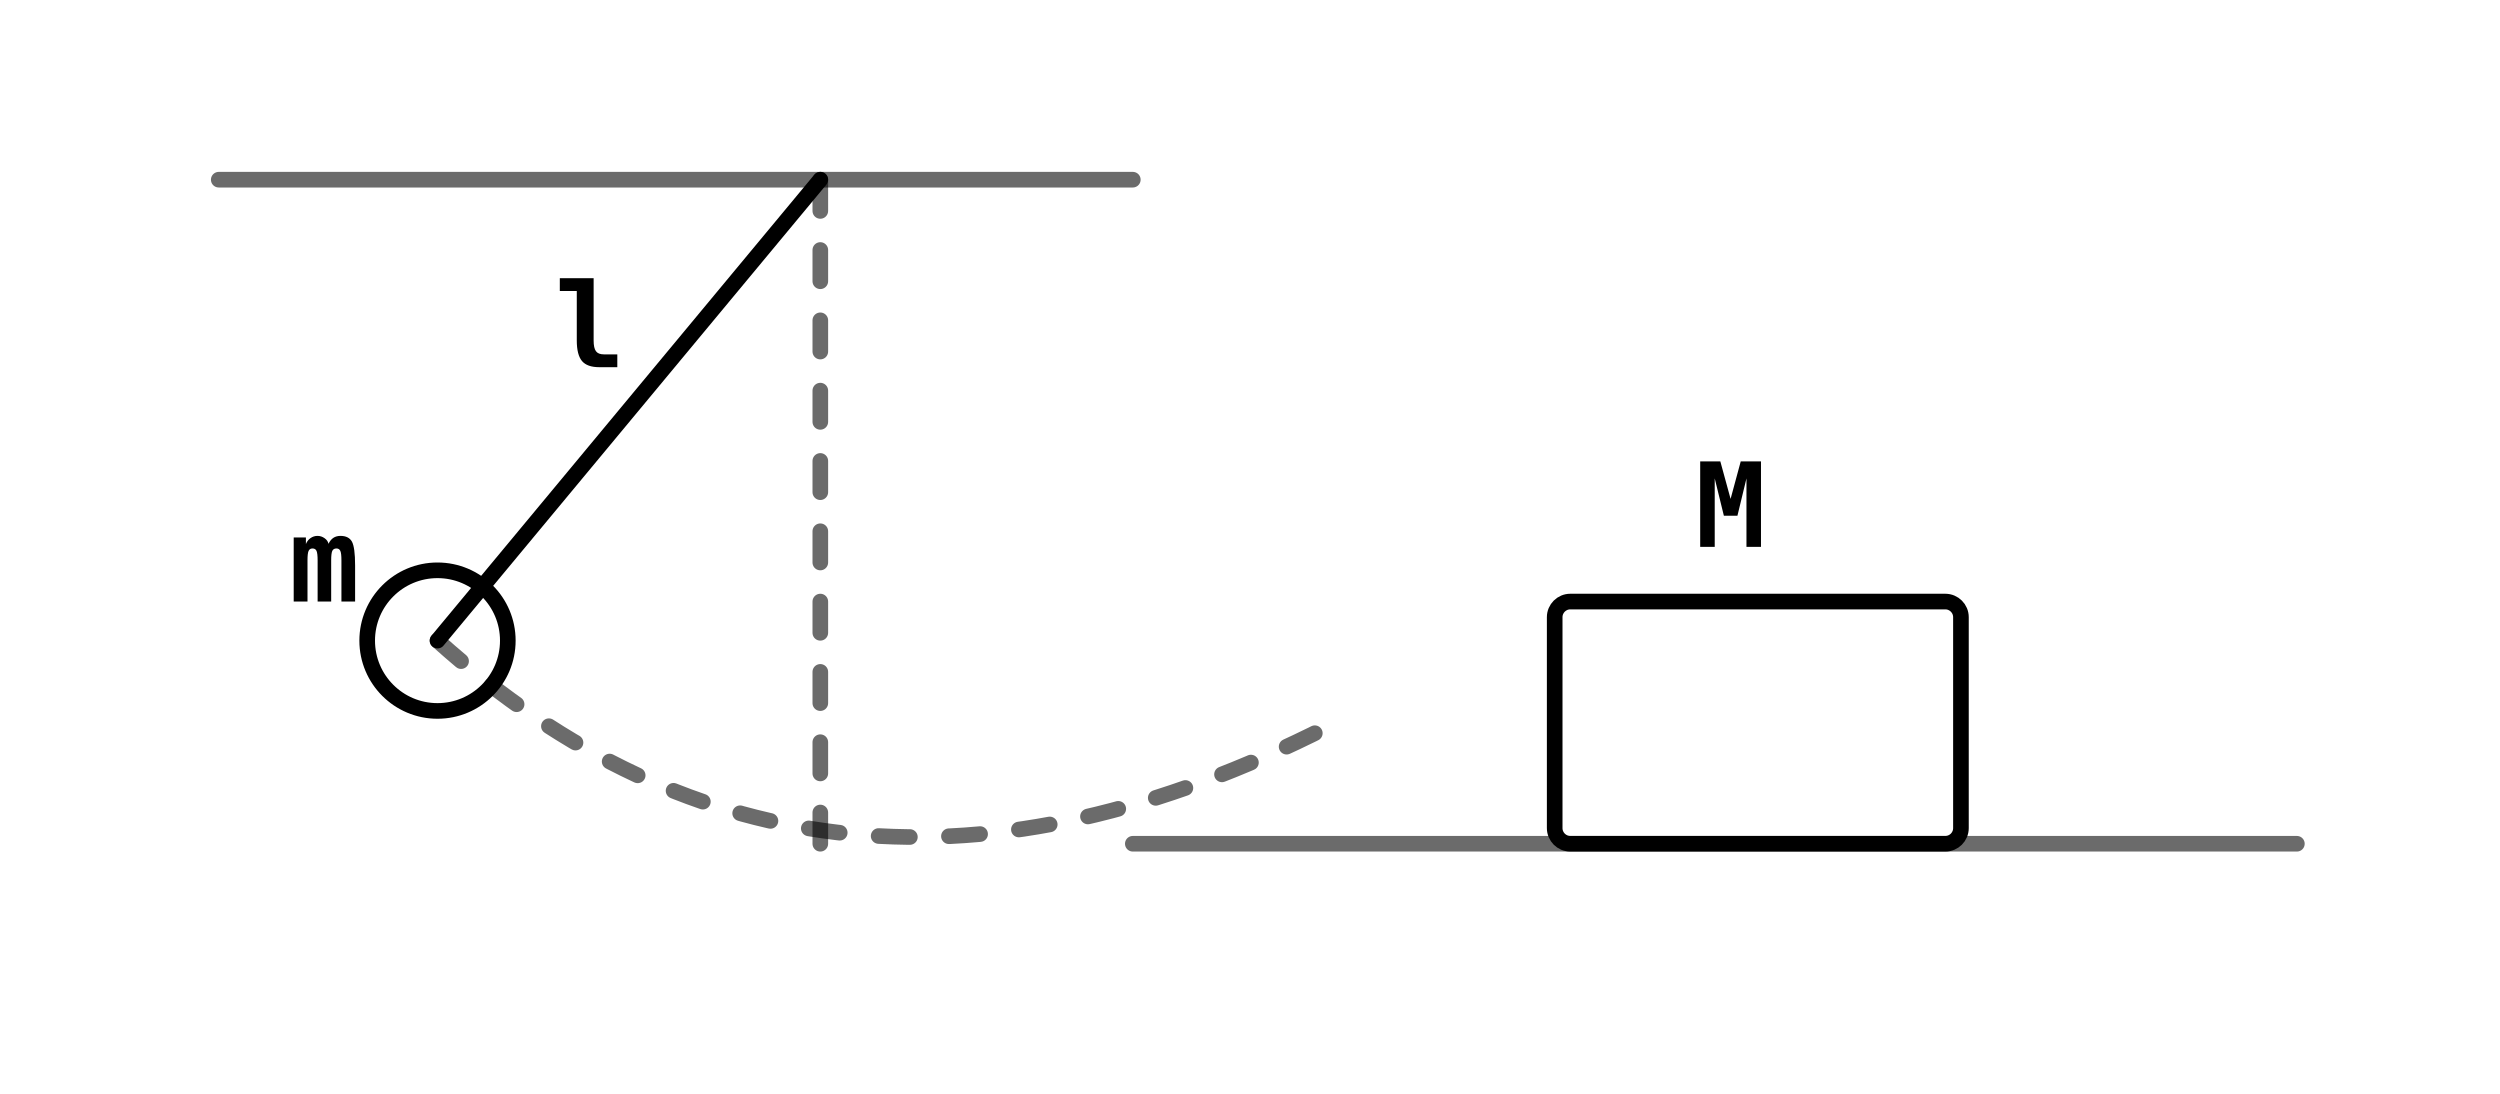
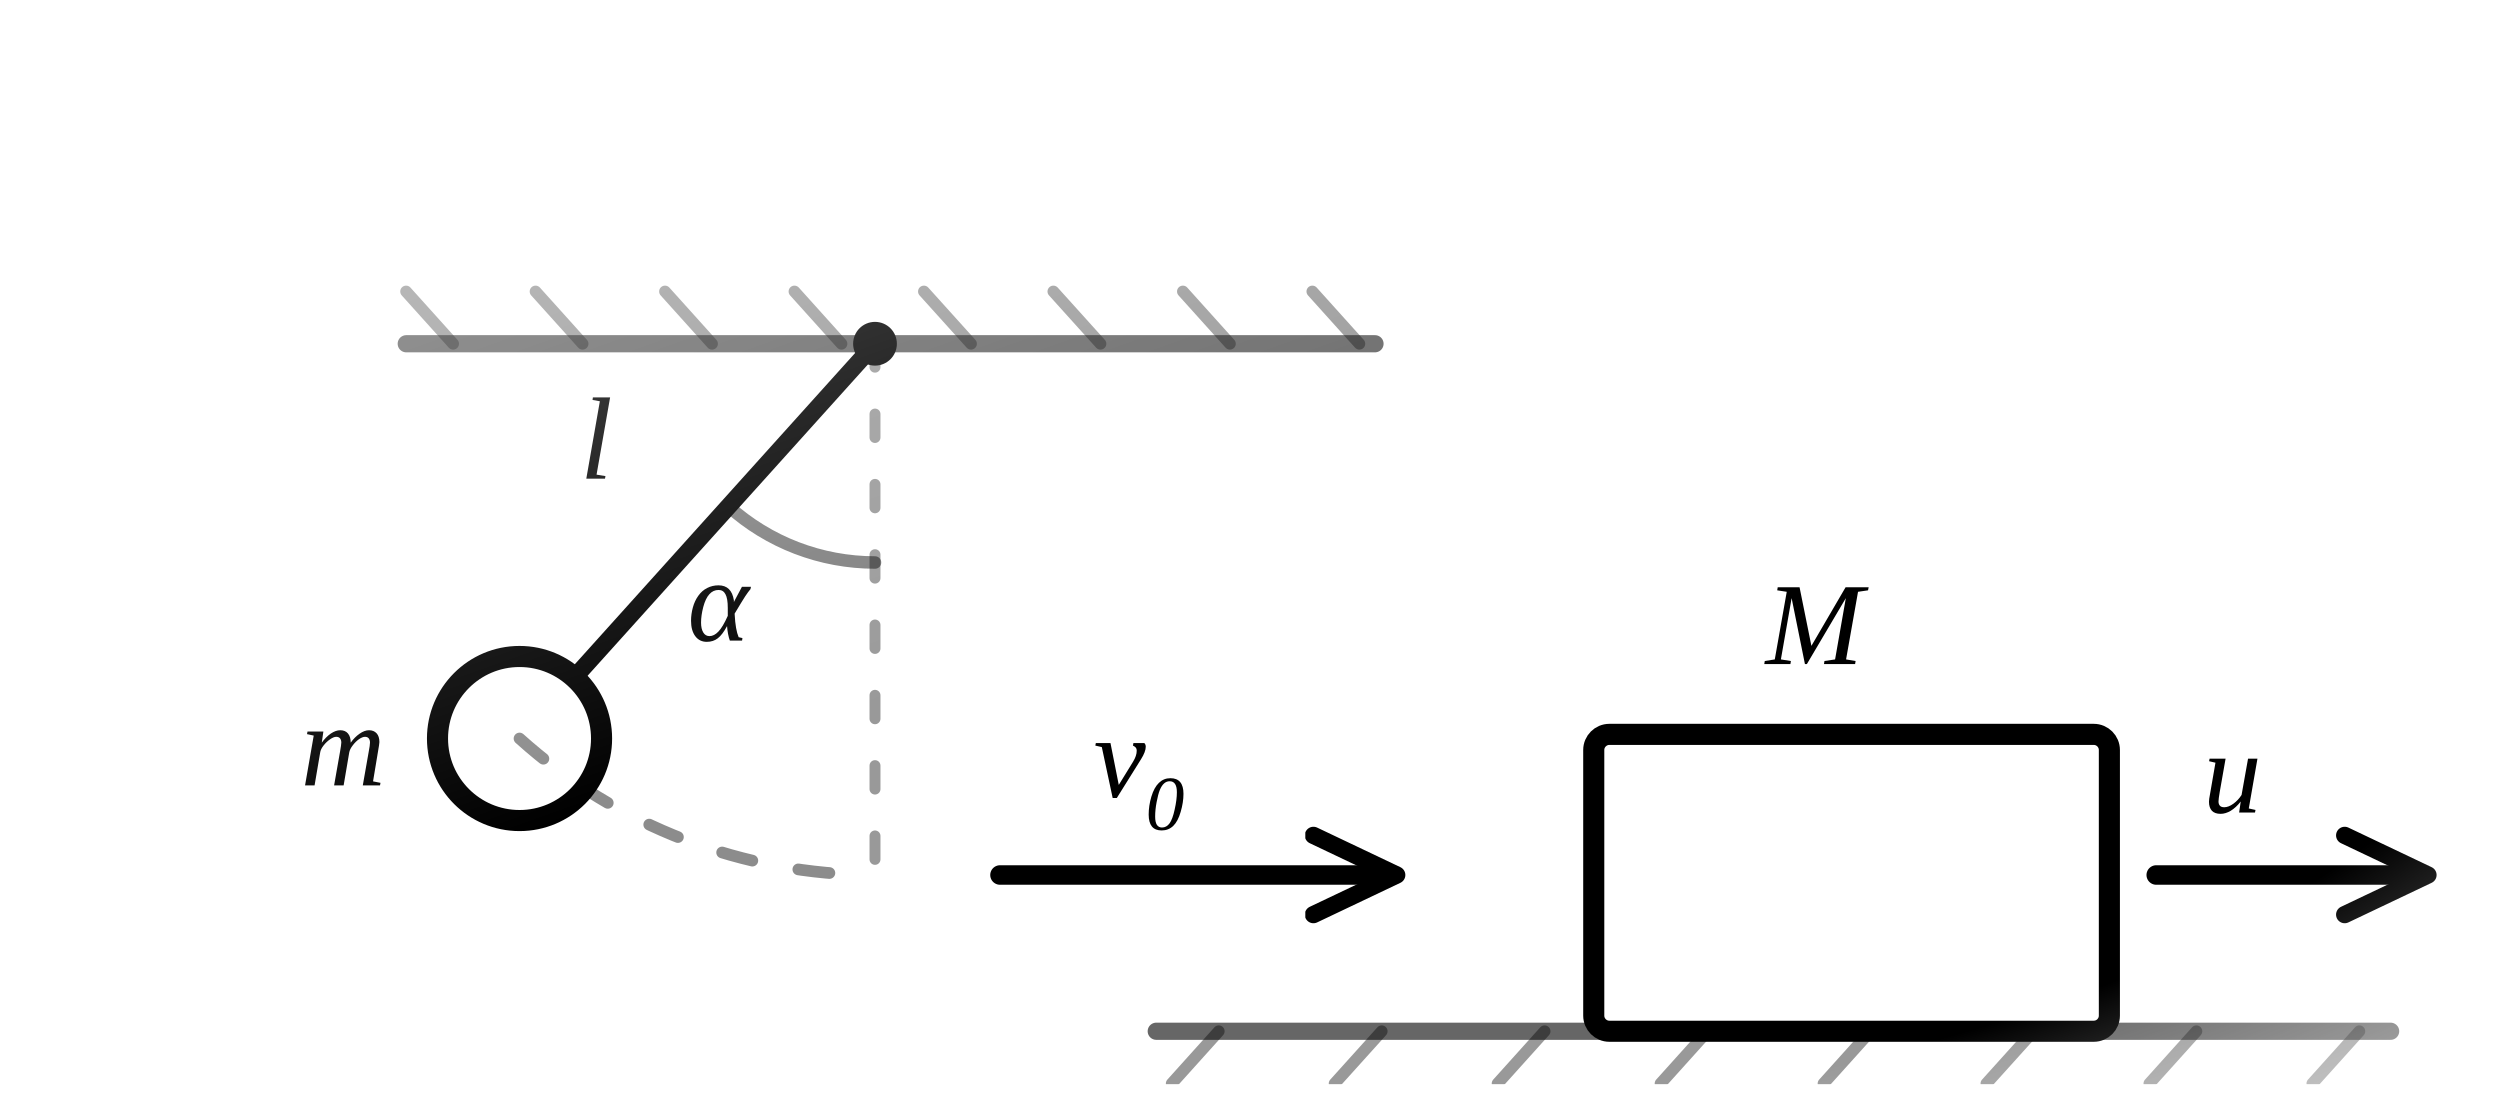
- <svg xmlns="http://www.w3.org/2000/svg" viewBox="0 0 320 140" fill="none" stroke="#000" stroke-width="2" stroke-linecap="round" stroke-linejoin="round">
-   <line x1="28" y1="23" x2="145" y2="23" opacity="0.58" />
-   <line x1="105" y1="23" x2="105" y2="108" stroke-dasharray="4 5" opacity="0.58" />
-   <line x1="105" y1="23" x2="56" y2="82" />
-   <circle cx="56" cy="82" r="9" />
-   <path d="M56 82 Q105 126 170 93" stroke-dasharray="4 5" opacity="0.58" />
-   <line x1="145" y1="108" x2="294" y2="108" opacity="0.58" />
-   <rect x="199" y="77" width="52" height="31" rx="2" />
-   <g fill="#000" stroke="none" font-family="ui-monospace, Consolas, monospace" font-size="15" font-weight="700">
-     <text x="37" y="77">m</text>
-     <text x="71" y="47">l</text>
-     <text x="217" y="70">M</text>
+ <svg xmlns="http://www.w3.org/2000/svg" viewBox="0 0 320 140" width="320" height="140" fill="none" stroke="#000" stroke-width="2.4" stroke-linecap="round" stroke-linejoin="round">
+   <defs>
+     <radialGradient id="vg" cx="50%" cy="52%" r="85%">
+       <stop offset="0.60" stop-color="#fff" />
+       <stop offset="1" stop-color="#fff" stop-opacity="0" />
+     </radialGradient>
+     <linearGradient id="tl" x1="0" y1="0" x2="0.46" y2="0.56">
+       <stop offset="0" stop-color="#fff" stop-opacity="0.5" />
+       <stop offset="1" stop-color="#fff" />
+     </linearGradient>
+     <mask id="vignette" maskContentUnits="userSpaceOnUse">
+       <rect width="320" height="140" fill="url(#vg)" />
+     </mask>
+     <mask id="corner" maskContentUnits="userSpaceOnUse">
+       <rect width="320" height="140" fill="url(#tl)" />
+     </mask>
+     <marker id="ah" viewBox="0 0 10 10" refX="8.4" refY="5" markerWidth="5.2" markerHeight="5.2" orient="auto-start-reverse" markerUnits="strokeWidth">
+       <path d="M0.8 1.1 L9 5 L0.8 8.9" fill="none" stroke="#000" stroke-width="1.7" stroke-linecap="round" stroke-linejoin="round" />
+     </marker>
+   </defs>
+   <g mask="url(#corner)">
+     <g mask="url(#vignette)">
+       <line x1="52" y1="44" x2="176" y2="44" stroke-width="2.2" opacity="0.6" />
+       <line x1="58" y1="44" x2="51.98" y2="37.31" stroke-width="1.5" opacity="0.4" />
+       <line x1="74.57" y1="44" x2="68.55" y2="37.31" stroke-width="1.5" opacity="0.4" />
+       <line x1="91.14" y1="44" x2="85.12" y2="37.31" stroke-width="1.5" opacity="0.4" />
+       <line x1="107.71" y1="44" x2="101.69" y2="37.31" stroke-width="1.5" opacity="0.4" />
+       <line x1="124.29" y1="44" x2="118.26" y2="37.31" stroke-width="1.5" opacity="0.4" />
+       <line x1="140.86" y1="44" x2="134.83" y2="37.31" stroke-width="1.5" opacity="0.4" />
+       <line x1="157.43" y1="44" x2="151.41" y2="37.31" stroke-width="1.5" opacity="0.4" />
+       <line x1="174" y1="44" x2="167.98" y2="37.31" stroke-width="1.5" opacity="0.4" />
+       <line x1="112" y1="44" x2="112" y2="112" stroke-width="1.4" stroke-dasharray="3 6" opacity="0.4" />
+       <path d="M66.5 94.53 A68 68 0 0 0 112 112" stroke-width="1.5" stroke-dasharray="4 6" opacity="0.45" />
+       <line x1="112" y1="44" x2="73.52" y2="86.73" stroke-width="2.2" />
+       <circle cx="66.5" cy="94.53" r="10.5" stroke-width="2.7" />
+       <circle cx="112" cy="44" r="2.8" fill="#000" stroke="none" opacity="1.0" />
+       <path d="M112 72 A28 28 0 0 1 93.26 64.81" stroke-width="1.6" opacity="0.5" />
+       <line x1="148" y1="132" x2="306" y2="132" stroke-width="2.2" opacity="0.6" />
+       <line x1="156" y1="132" x2="149.98" y2="138.69" stroke-width="1.5" opacity="0.4" />
+       <line x1="176.86" y1="132" x2="170.83" y2="138.69" stroke-width="1.5" opacity="0.4" />
+       <line x1="197.71" y1="132" x2="191.69" y2="138.69" stroke-width="1.5" opacity="0.4" />
+       <line x1="218.57" y1="132" x2="212.55" y2="138.69" stroke-width="1.5" opacity="0.4" />
+       <line x1="239.43" y1="132" x2="233.41" y2="138.69" stroke-width="1.5" opacity="0.4" />
+       <line x1="260.29" y1="132" x2="254.26" y2="138.69" stroke-width="1.5" opacity="0.4" />
+       <line x1="281.14" y1="132" x2="275.12" y2="138.69" stroke-width="1.5" opacity="0.4" />
+       <line x1="302" y1="132" x2="295.98" y2="138.69" stroke-width="1.5" opacity="0.4" />
+       <rect x="204" y="94" width="66" height="38" rx="2" stroke-width="2.7" />
+       <line x1="128" y1="112" x2="178" y2="112" stroke-width="2.5" opacity="1.0" marker-end="url(#ah)" />
+       <line x1="276" y1="112" x2="310" y2="112" stroke-width="2.5" opacity="1.0" marker-end="url(#ah)" />
+       <g fill="#000" stroke="none" font-family="Georgia, 'Times New Roman', serif" font-style="italic" font-weight="400">
+         <text x="38.5" y="100.53" font-size="15">m</text>
+         <text x="226" y="85" font-size="15">M</text>
+         <text x="74.25" y="61.27" font-size="15">l</text>
+         <text x="88" y="82" font-size="15">α</text>
+         <text x="140" y="102" font-size="15">v<tspan font-size="9.9" dy="4.2">0</tspan>
+         </text>
+         <text x="282" y="104" font-size="15">u</text>
+       </g>
+     </g>
  </g>
</svg>
